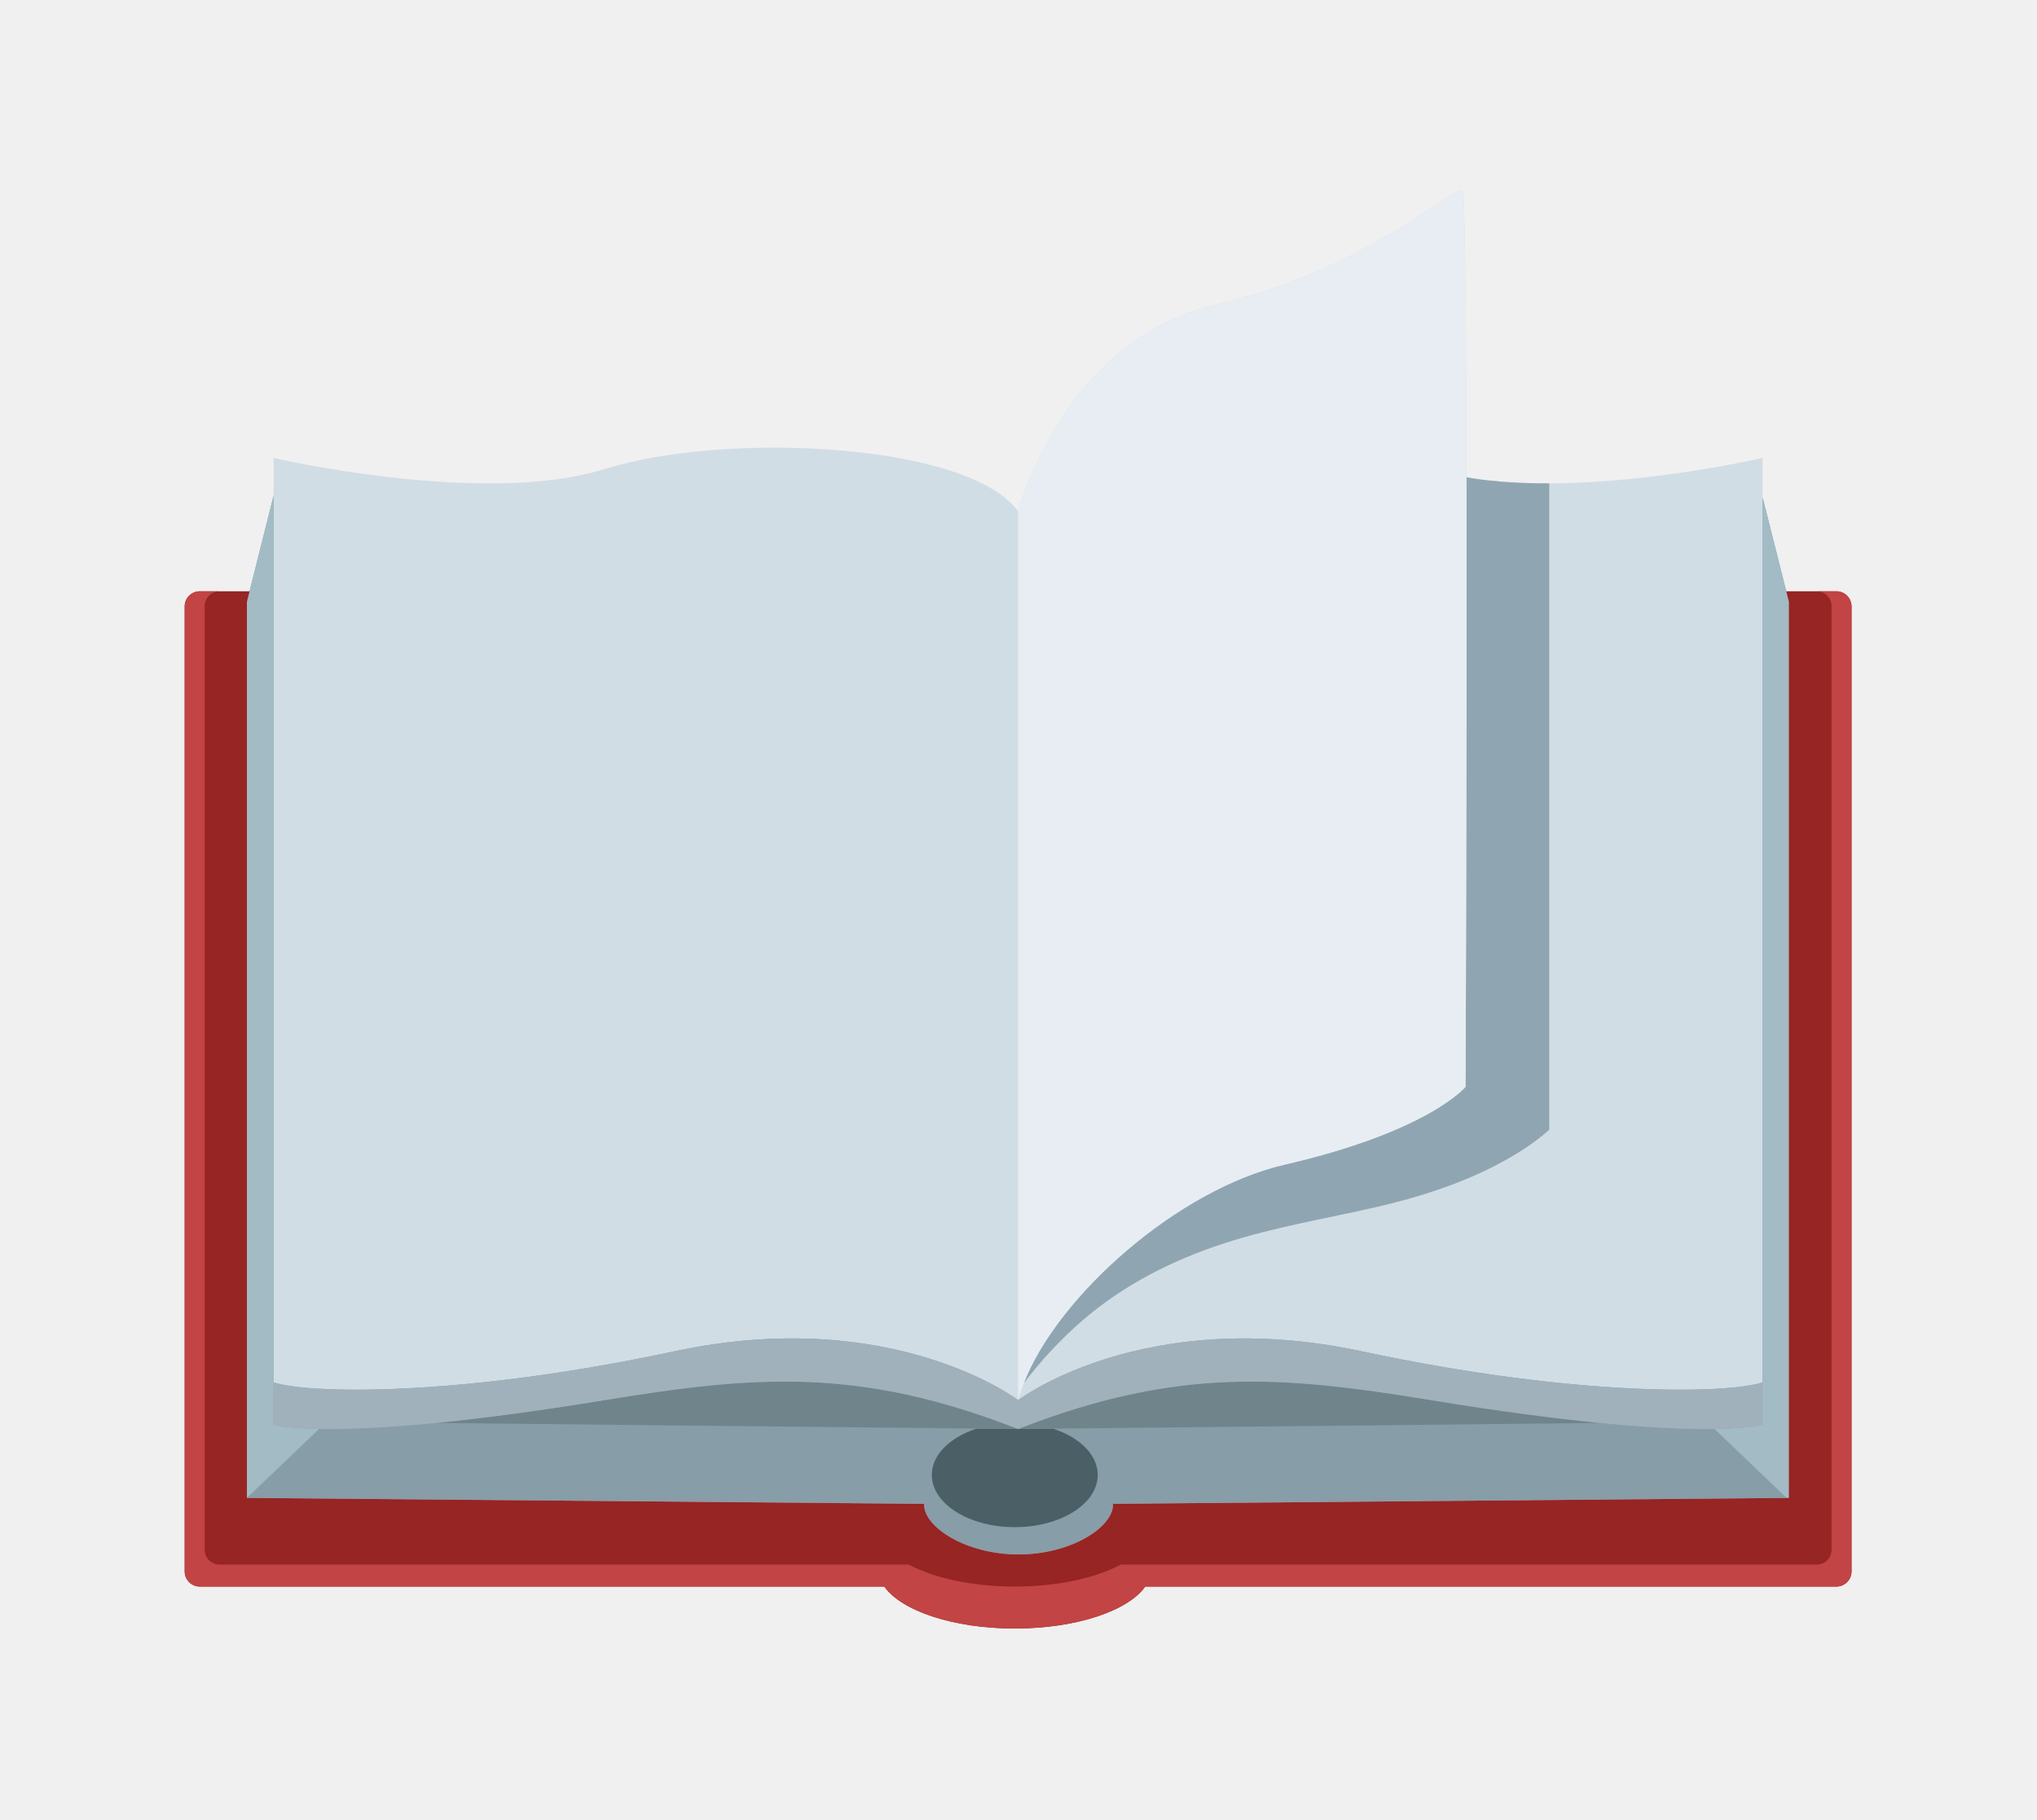
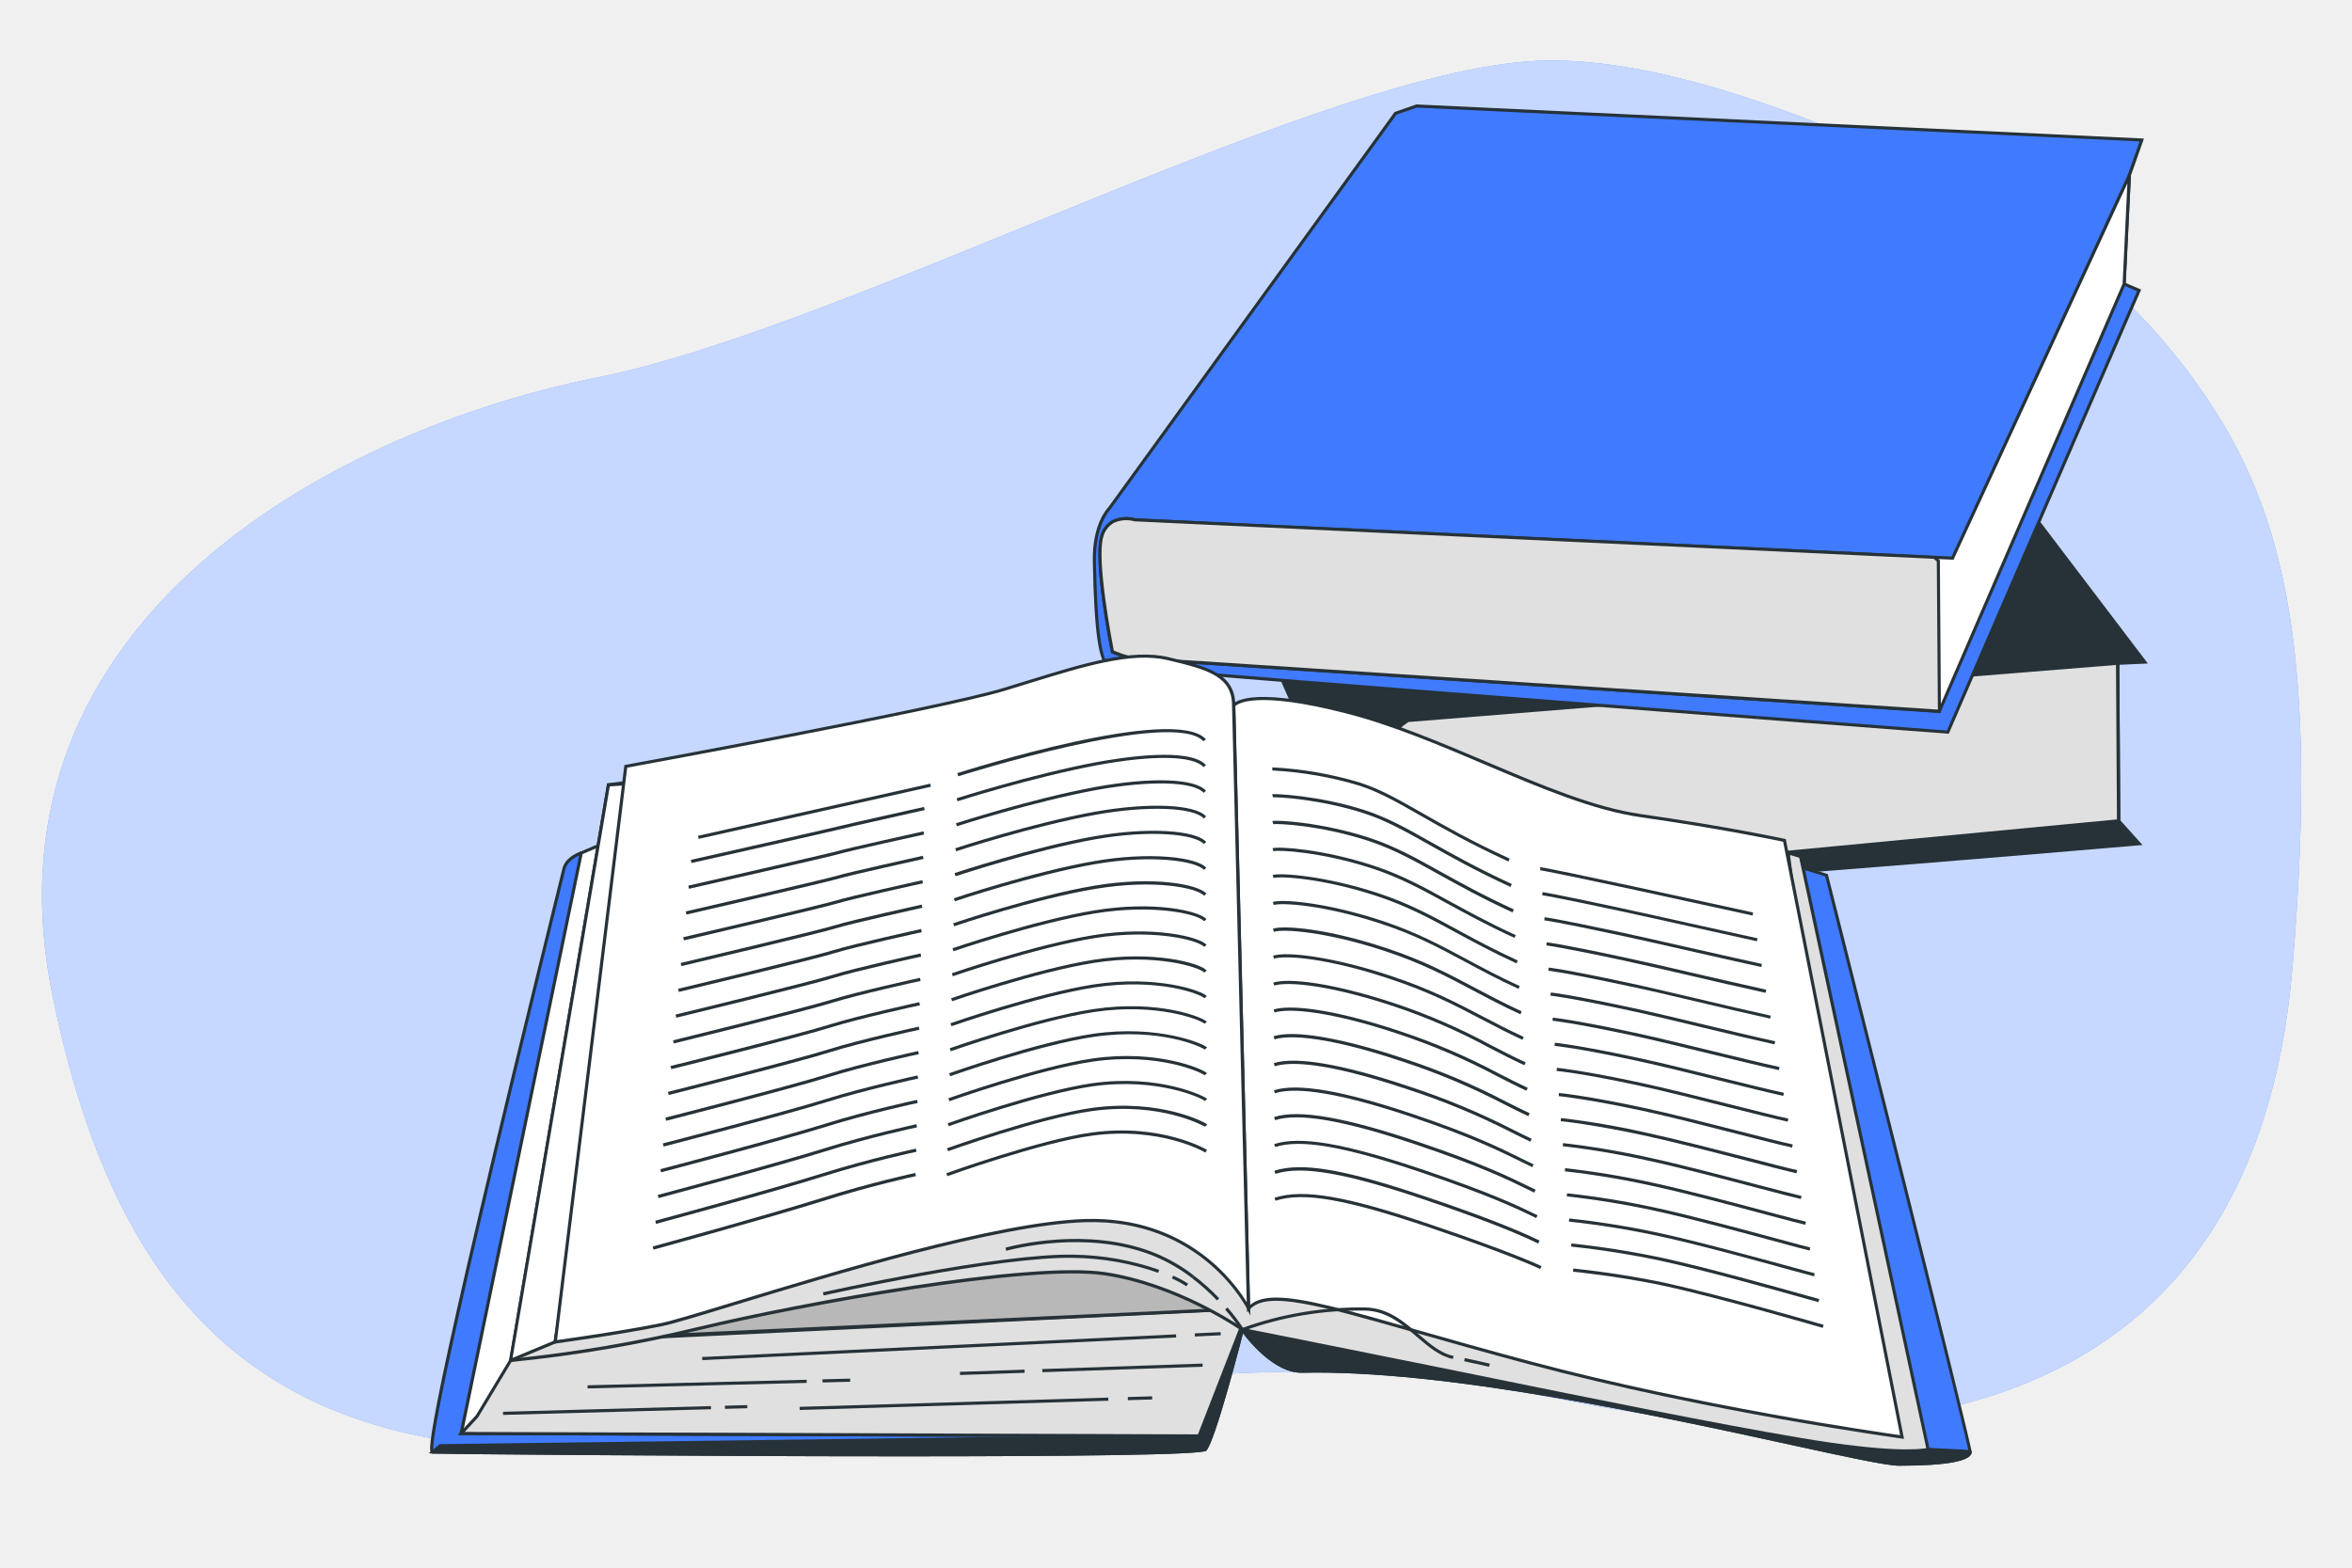
- <svg xmlns="http://www.w3.org/2000/svg" version="1.1" id="Capa_1" x="0px" y="0px" viewBox="0 0 2245 2006" style="enable-background:new 0 0 2245 2006;" xml:space="preserve">
-   <g>
-     <path style="fill:#D1DDE5;" d="M2024.001,651.76h-55.364l-26.035-103.54v-43.421c0,0-118.913,27.605-235.139,28.026   c-11.406,0.041-22.785-0.184-34.024-0.718c-0.282-0.013-0.562-0.028-0.843-0.042c-5.328-0.26-10.622-0.594-15.873-1.002   c-0.341-0.026-0.683-0.052-1.023-0.079c-5.397-0.43-10.747-0.937-16.035-1.535c-0.069-0.007-0.139-0.014-0.207-0.022   c-5.355-0.609-10.643-1.31-15.857-2.105c-0.265-0.041-0.526-0.084-0.79-0.126c-2.238-0.346-4.404-0.777-6.612-1.159   c-0.362-172.544-1.512-311.497-4.259-315.161c-7.348-9.797-102.873,85.727-271.879,124.917   c-169.005,39.19-217.992,227.79-217.992,227.79c-55.255-75.93-323.241-88.177-455.852-46.538   c-132.612,41.639-364.682-12.247-364.682-12.247v41.639L275.051,651.76h-54.916c-9.116,0-16.575,7.459-16.575,16.575v1063.889   c0,9.117,7.459,16.575,16.575,16.575h754.455c18.847,26.787,76.093,46.269,143.805,46.269c67.711,0,124.957-19.481,143.804-46.269   h761.803c9.116,0,16.575-7.459,16.575-16.575V668.334C2040.576,659.218,2033.117,651.76,2024.001,651.76z" />
-     <path style="fill:#879DA8;" d="M1968.637,651.76l-26.035-103.54v975.51c-0.135,0.046-0.31,0.089-0.448,0.135   c-36.748,12.145-202.131,16.818-441.591-34.426c-240.358-51.436-378.495,53.886-378.495,53.886s-138.137-105.322-378.496-53.886   c-240.358,51.436-406.123,46.538-442.038,34.291V546.437L275.051,651.76l-2.909,11.569v987.768l746.425,6.55   c-0.014,0.307-0.105,0.604-0.105,0.912c0,25.026,46.606,54.863,104.098,54.863c57.491,0,104.098-29.837,104.098-54.863   c0-0.312-0.093-0.614-0.107-0.925l742.502-6.517l0,0l2.494-0.022V663.329L1968.637,651.76z" />
-     <path style="fill:#A3BBC4;" d="M272.141,1651.096l79.456-76.002c-37.786-0.746-50.064-4.827-50.064-4.827V546.437L275.051,651.76   l-2.909,11.569V1651.096z" />
-     <path style="fill:#4B5F67;" d="M1122.563,1574.952c-0.167,0.065-0.328,0.124-0.495,0.189l-45.611-0.474   c-29.383,9.574-49.499,28.846-49.499,51.111c0,31.788,40.937,57.558,91.436,57.558c50.499,0,91.436-25.77,91.436-57.558   c0-22.2-19.997-41.43-49.242-51.032l-38.029,0.396L1122.563,1574.952z" />
-     <path style="fill:#A3BBC4;" d="M1942.602,1523.73c-0.135,0.046-0.31,0.089-0.448,0.135v46.403c0,0-12.8,4.261-52.535,4.872   l79.432,75.979l2.494-0.022V663.329l-2.909-11.569l-26.035-103.54V1523.73z" />
-     <path style="fill:#70848C;" d="M1122.563,1574.952l-0.004,0.189l38.029-0.396l602.456-6.272l-0.009-0.004   c-48.683-4.799-109.689-12.662-185.835-25.144C1412.152,1516.268,1297.694,1506.609,1122.563,1574.952z" />
-     <path style="fill:#70848C;" d="M1122.068,1575.141c-175.414-68.557-290.376-58.899-455.58-31.816   c-76.146,12.483-137.152,20.346-185.836,25.144l-0.008,0.004l595.813,6.194L1122.068,1575.141z" />
-     <path style="fill:#A0B1BC;" d="M480.652,1568.469c48.683-4.799,109.69-12.662,185.836-25.144   c165.204-27.083,280.166-36.74,455.58,31.816c0.167-0.065,0.328-0.124,0.495-0.189c175.131-68.343,289.589-58.684,454.637-31.627   c76.146,12.483,137.152,20.346,185.835,25.144c58.358,5.752,98.982,7.095,126.584,6.67c39.735-0.611,52.535-4.872,52.535-4.872   v-46.403c-36.748,12.145-202.131,16.818-441.591-34.426c-240.358-51.436-378.495,53.886-378.495,53.886   s-138.137-105.322-378.496-53.886c-240.358,51.436-406.123,46.538-442.038,34.291v46.538c0,0,12.278,4.08,50.064,4.827   C379.23,1575.639,420.519,1574.396,480.652,1568.469z" />
-     <path style="fill:#962524;" d="M2024.001,651.76h-55.364l2.909,11.569v987.768l-744.996,6.538c0.014,0.31,0.107,0.612,0.107,0.925   c0,25.026-46.606,54.863-104.098,54.863c-57.491,0-104.098-29.837-104.098-54.863c0-0.308,0.092-0.606,0.105-0.912l-746.425-6.55   V663.329l2.909-11.569h-54.916c-9.116,0-16.575,7.459-16.575,16.575v1063.889c0,9.117,7.459,16.575,16.575,16.575h754.455   c18.847,26.787,76.093,46.269,143.805,46.269c67.711,0,124.957-19.481,143.804-46.269h761.803c9.116,0,16.575-7.459,16.575-16.575   V668.334C2040.576,659.218,2033.117,651.76,2024.001,651.76z" />
-     <path style="fill:#C24444;" d="M2024.001,651.76h-21.662c8.906,0,16.193,7.287,16.193,16.193v1040.431   c0,8.906-7.287,16.194-16.193,16.194H1235.16c-27.573,14.774-69.629,24.221-116.766,24.221c-47.138,0-89.194-9.447-116.768-24.221   h-759.83c-8.906,0-16.193-7.287-16.193-16.194V667.953c0-8.906,7.287-16.193,16.193-16.193h-21.662   c-9.116,0-16.575,7.459-16.575,16.575v1063.889c0,9.117,7.459,16.575,16.575,16.575h754.455   c18.847,26.787,76.093,46.269,143.805,46.269c67.711,0,124.957-19.481,143.804-46.269h761.803c9.116,0,16.575-7.459,16.575-16.575   V668.334C2040.576,659.218,2033.117,651.76,2024.001,651.76z" />
-     <path style="fill:#90A5B2;" d="M1615.205,1197.966c0,0-40.006,48.987-199.214,85.727   c-117.08,27.019-249.867,143.854-287.804,241.179c19.349-25.45,41.135-49.009,65.414-69.884   c45.427-39.06,98.654-65.957,155.406-84.456c54.716-17.836,111.232-27.067,167.178-39.862   c46.516-10.639,92.782-25.315,135.112-47.597c19.602-10.318,39.233-22.703,56.167-37.763V532.824l0,0   c-11.406,0.041-22.785-0.184-34.024-0.718c-0.282-0.013-0.562-0.028-0.843-0.042c-5.328-0.26-10.622-0.594-15.873-1.002   c-0.341-0.026-0.683-0.052-1.023-0.079c-5.397-0.43-10.747-0.937-16.035-1.535c-0.069-0.007-0.139-0.014-0.207-0.022   c-5.355-0.609-10.643-1.31-15.857-2.105c-0.265-0.041-0.526-0.084-0.79-0.126c-2.238-0.346-4.404-0.777-6.612-1.159   C1616.804,814.917,1615.205,1197.966,1615.205,1197.966z" />
-     <path style="fill:#E7EDF3;" d="M1122.068,1543.325c1.623-6.05,3.687-12.214,6.119-18.453   c37.938-97.325,170.724-214.161,287.804-241.179c159.208-36.741,199.214-85.727,199.214-85.727s1.6-383.048,0.993-671.929   c-0.362-172.544-1.512-311.497-4.259-315.161c-7.348-9.797-102.873,85.727-271.879,124.917   c-169.005,39.19-217.992,227.79-217.992,227.79V1543.325z" />
+ <svg xmlns="http://www.w3.org/2000/svg" viewBox="0 0 750 500">
+   <g id="freepik--background-simple--inject-68">
+     <path d="M700.43,122.26A192,192,0,0,0,631.37,62.7C594.51,44,536.23,18.52,492.92,19.3c-68.31,1.22-222,85.12-302.36,101.08S-7.87,195.93,16.7,317.23,106.46,474.7,231.19,458.74,400.32,426.82,501.43,447,718.75,453.42,731,308.72C740,202.77,726.74,159,700.43,122.26Z" style="fill:#407BFF" />
+     <path d="M700.43,122.26A192,192,0,0,0,631.37,62.7C594.51,44,536.23,18.52,492.92,19.3c-68.31,1.22-222,85.12-302.36,101.08S-7.87,195.93,16.7,317.23,106.46,474.7,231.19,458.74,400.32,426.82,501.43,447,718.75,453.42,731,308.72C740,202.77,726.74,159,700.43,122.26Z" style="fill:#fff;opacity:0.7" />
+   </g>
+   <g id="freepik--books-2--inject-68">
+     <path d="M403,203.25s32.7,77.66,40.57,81.77S682.16,269.1,682.16,269.1l-6.55-7.29-.31-50.26,8.63-.38L595.79,95.09,396.63,109.64S386,117,384.52,123.44s-1.1,16.07-1.1,16.07Z" style="fill:#263238" />
+     <path d="M451.28,286c-4.39,0-7.16-.18-7.93-.58-7.94-4.14-39.47-78.84-40.8-82l0-.05L382.92,139.6v-.07c0-.1-.31-9.81,1.11-16.2s11.87-13.8,12.32-14.11l.11-.07h.13L596,94.57l.16.22L684.9,211.62l-9.1.41.31,49.59,7.09,7.89-1,.08C673.69,270.33,492.23,286,451.28,286Zm-47.8-83c11.29,26.81,34.23,78.31,40.33,81.49s157.3-8.95,237.31-15.89l-6-6.68v-.19l-.31-50.74,8.15-.36L595.56,95.61,396.81,110.12c-1.13.81-10.51,7.64-11.8,13.43-1.34,6-1.12,15-1.1,15.88Z" style="fill:#263238" />
+     <path d="M675.3,211.55,449,229.77A27.85,27.85,0,0,0,436.65,250c-1.66,14.13,4.05,28.48,8.3,30.54a28,28,0,0,0,9.77,2.23l220.89-21Z" style="fill:#e0e0e0" />
+     <path d="M454.77,283.28a28.31,28.31,0,0,1-10-2.28c-4.57-2.22-10.23-17-8.58-31a28.6,28.6,0,0,1,12.56-20.62l.21-.07L675.8,211l.32,51.25-.46.05Zm-5.66-53a27.67,27.67,0,0,0-12,19.81c-1.67,14.28,4.28,28.21,8,30a27.54,27.54,0,0,0,9.57,2.18l220.37-20.92-.31-49.27Z" style="fill:#263238" />
+     <path d="M445,36.14,353.71,162.19s-5,4.9-4.74,16.91.85,31.6,4.42,33S621.12,233.5,621.12,233.5l61-140.87-4.76-2L679,55.9l4-11.24L451.71,33.82Z" style="fill:#407BFF" />
+     <path d="M621.44,234l-.36,0c-10.79-.81-264.26-20.07-267.86-21.45-2.89-1.11-4.31-11.11-4.75-33.43-.24-12.09,4.68-17.07,4.89-17.28L444.69,35.72l6.94-2.41h.1L683.66,44.19,679.5,56l-1.64,34.26,4.9,2.1-.2.47ZM445.31,36.56l-91.2,125.92c-.1.11-4.87,5-4.64,16.61.15,7.71.62,31.18,4.1,32.52C357,212.72,529.64,226.05,620.8,233L681.45,92.89l-4.62-2,1.7-35.17,3.74-10.62L451.78,34.32Z" style="fill:#263238" />
+     <path d="M361.92,165.78s-8.26-2.56-10.61,5.38,3.43,36.71,3.43,36.71,4.93,2.06,7.2,2.13,256.47,16.85,256.47,16.85L677.34,90.59,679,55.9,622.62,178Z" style="fill:#fff" />
+     <path d="M618.73,227.37l-.35,0c-2.54-.17-254.23-16.79-256.46-16.85s-7.17-2.08-7.38-2.16l-.24-.11-.05-.26c-.24-1.18-5.77-29-3.41-36.95a8.11,8.11,0,0,1,3.89-5.15,10.5,10.5,0,0,1,7.28-.59l260.3,12.21L679.62,53.36,677.8,90.78ZM355.17,207.51c1,.41,4.91,1.93,6.78,2,2.23.06,241.58,15.87,256.14,16.83L676.85,90.47l1.53-32L622.94,178.52l-.34,0L361.84,166.27h-.07a9.58,9.58,0,0,0-6.57.49,7.23,7.23,0,0,0-3.41,4.55C349.63,178.63,354.61,204.61,355.17,207.51Z" style="fill:#263238" />
+     <path d="M616.79,177.73,361.92,165.78s-8.26-2.56-10.61,5.38,3.43,36.71,3.43,36.71,4.93,2.06,7.2,2.13,256.47,16.85,256.47,16.85l-.35-48Z" style="fill:#e0e0e0" />
+     <path d="M618.92,227.38l-.54,0c-2.54-.17-254.23-16.79-256.46-16.85s-7.17-2.08-7.38-2.16l-.24-.11-.05-.26c-.24-1.18-5.77-29-3.41-36.95a8.11,8.11,0,0,1,3.89-5.15,10.5,10.5,0,0,1,7.28-.59l255,12,1.57,1.34v.23ZM355.17,207.51c1,.41,4.91,1.93,6.78,2,2.22.06,239.67,15.74,256,16.81l-.35-47.26-1-.83L361.84,166.27h-.07a9.58,9.58,0,0,0-6.57.49,7.23,7.23,0,0,0-3.41,4.55C349.63,178.63,354.61,204.61,355.17,207.51Z" style="fill:#263238" />
+   </g>
+   <g id="freepik--book-1--inject-68">
+     <path d="M396.16,424s9.34,13.47,19.1,13.26C480.32,435.84,592.52,467,605.54,467s22.7-1.15,22.7-3.92-45.79-184-45.79-184l-9.08-2.76,31.18,176.86s-38.69-5.52-116.85-18.55-75-24-84.44-22.06S396.16,424,396.16,424Z" style="fill:#407BFF" />
+     <path d="M605.54,467.48c-3.94,0-16.74-2.79-34.45-6.65-41.24-9-110.29-24.08-155.82-23H415c-9.82,0-18.89-12.92-19.27-13.47l-.08-.17c0-.18-1.08-4.48,1.14-8a9.35,9.35,0,0,1,6.35-4c3.4-.7,5.26.18,9.32,2.12,7.75,3.69,23.87,11.36,75.3,19.94,71.72,12,110.64,17.65,116.16,18.45l-31.21-177,10.13,3.09.07.27c1.87,7.4,45.81,181.3,45.81,184.09S620.94,467.48,605.54,467.48Zm-185.8-30.74c45.62,0,111.61,14.39,151.56,23.11,17.65,3.85,30.4,6.63,34.24,6.63,16.37,0,22.2-1.76,22.2-3.42C627.6,460.37,597.82,342,582,279.49l-8-2.44,31.17,176.74-.69-.1c-.38-.06-39.59-5.68-116.86-18.56-51.58-8.59-67.78-16.31-75.57-20-4-1.89-5.62-2.68-8.68-2a8.4,8.4,0,0,0-5.72,3.59,10.41,10.41,0,0,0-1,7.16c.78,1.09,9.65,13.16,18.63,13C416.72,436.75,418.22,436.74,419.74,436.74Z" style="fill:#263238" />
+     <path d="M614.82,462.27c-13.42-.79-39.53-7.58-104-20.81s-112.74-21.24-112.74-21.24l-1.36,4.65c2.23,2.93,10.21,12.6,18.49,12.42C480.32,435.84,592.52,467,605.54,467s22.7-1.15,22.7-3.92C628.24,462.84,621.51,462.67,614.82,462.27Z" style="fill:#263238" />
+     <path d="M605.54,467.48c-3.94,0-16.74-2.79-34.45-6.65-41.24-9-110.27-24.07-155.82-23-8.54.22-16.61-9.61-18.9-12.62l-.15-.2,1.55-5.31.44.07c.48.08,49.08,8.17,112.76,21.24,23.08,4.74,41.15,8.63,55.66,11.76,25.56,5.51,39.64,8.54,48.22,9h0c2.55.15,5.12.27,7.31.37,6.58.31,6.58.31,6.58.92C628.74,466,620.94,467.48,605.54,467.48Zm-185.8-30.74c45.62,0,111.61,14.39,151.56,23.11,17.65,3.85,30.4,6.63,34.24,6.63,15.11,0,21.24-1.5,22.09-3-.92-.1-3.17-.2-5.52-.31-2.19-.1-4.76-.22-7.32-.37-8.65-.51-22.76-3.55-48.37-9.06-14.51-3.13-32.58-7-55.65-11.76-60.45-12.41-107.29-20.32-112.29-21.16l-1.16,4c2.38,3.09,9.93,12,17.71,12h.22C416.72,436.75,418.22,436.74,419.74,436.74Z" style="fill:#263238" />
+     <path d="M185.34,272s-4.74,1.58-5.52,5.13-46.19,185.55-41.85,186,243.58,2,246.34-.79S396.16,424,396.16,424L376,451.27l-207.65-5.13,24.87-169.76Z" style="fill:#407BFF" />
+     <path d="M287.91,464.48c-68.59,0-148.69-.75-150-.87a.66.66,0,0,1-.49-.29c-.72-1-2.92-4.1,39.81-177.73,1.24-5,2-8.1,2.09-8.53.84-3.78,5.65-5.43,5.85-5.49l.21-.07,8.39,4.61L168.94,445.65l206.84,5.12,21.49-29.09-.63,2.48c-.93,3.65-9.19,35.74-12,38.52C383.28,464.07,338.75,464.48,287.91,464.48Zm-149.7-1.85c7.93.22,240.58,1.93,245.81-.7,2-2,8.11-24.38,11-35.53l-18.76,25.38H376l-208.22-5.14.08-.56,24.82-169.42-7.39-4.06c-.88.34-4.37,1.86-5,4.69-.09.44-.84,3.49-2.09,8.55C142.05,432.77,137.52,460,138.21,462.63Z" style="fill:#263238" />
+     <path d="M384.31,462.33c2.77-2.77,11.85-38.3,11.85-38.3l-1.34,1.8L382.34,458l-242,3.12-2.41,2C142.31,463.51,381.55,465.09,384.31,462.33Z" style="fill:#263238" />
+     <path d="M287.91,464.48c-68.59,0-148.69-.75-150-.87l-1.2-.11,3.48-2.9h.18L382,457.49l12.42-31.95,2.85-3.86-.63,2.48c-.93,3.65-9.19,35.74-12,38.52h0C383.28,464.07,338.76,464.48,287.91,464.48Zm-148.6-1.83c19,.29,238.89,1.84,244.68-.71,2-2.17,7.84-23.31,10.81-34.66l-12.12,31.2h-.33L140.57,461.6Z" style="fill:#263238" />
+     <polygon points="190.87 269.67 185.34 272.04 147.05 457.19 382.34 457.98 398.13 417.32 177.05 427.98 197.58 269.28 190.87 269.67" style="fill:#fff" />
+     <path d="M382.68,458.48h-.34l-235.91-.79,38.48-186,5.93-2.51,7.31-.43-.07.6L177.62,427.45l221.26-10.66Zm-235-1.78,234.34.78,15.39-39.62L176.48,428.51l.08-.59L197,269.81l-6,.36-5.21,2.23Z" style="fill:#263238" />
+     <polygon points="162.84 433.9 152.11 451.75 147.05 457.19 382.34 457.98 398.13 417.32 177.05 427.98 162.84 433.9" style="fill:#e0e0e0" />
+     <path d="M382.68,458.48h-.34l-236.44-.79,5.81-6.25L162.5,433.5l14.53-6,221.85-10.69ZM148.19,456.7l233.81.78,15.39-39.62L177.16,428.48l-14,5.82-10.7,17.79Z" style="fill:#263238" />
+     <polygon points="398.13 417.32 398.13 381 208.24 401.92 194.03 426.8 398.13 417.32" style="fill:#b8b8b8" />
+     <path d="M193.14,427.34l14.79-25.88.26,0,190.44-21V417.8l-.48,0Zm15.41-24.95-13.64,23.86,202.72-9.41V381.56Z" style="fill:#263238" />
+     <path d="M199.55,249.54l-5.52.79L162.84,433.9s25.66-2,60.4-10.26,105.41-20.93,129.1-17.37S396.16,424,396.16,424s29.56,5.87,62.72,12.58,82.51,17,115.28,22.51,40.66,3.15,40.66,3.15l-40.66-189.1L570.21,272l21.71,171.33S455,405.48,436.82,405.48s-28-19.35-64.35-26.45-77,7.1-111.33,13a475.89,475.89,0,0,0-63.56,15.8l9.08-158.31Z" style="fill:#e0e0e0" />
+     <path d="M608.1,463.29c-5.9,0-16.35-.7-34-3.68C546.5,455,507.22,447,475.66,440.53l-16.88-3.43c-32.78-6.63-62.42-12.52-62.72-12.58l-.19-.08c-.2-.14-20.32-14.18-43.61-17.68-24.06-3.61-97,9.75-128.9,17.36a435.69,435.69,0,0,1-60.48,10.28l-.64.05.11-.63L193.6,249.88l6-.84h7.64l-9.07,158.1a483,483,0,0,1,62.94-15.58c8.66-1.49,17.59-3.48,27.05-5.59,28.13-6.28,57.21-12.76,84.46-7.43,19.67,3.85,31.66,11.3,41.3,17.28,8.23,5.12,14.73,9.16,22.95,9.16,17.53,0,142.62,34.38,154.51,37.66L569.61,271.29l5,1.49.06.29L615.4,462.62l-.44.13C614.81,462.8,613.05,463.29,608.1,463.29ZM396.36,423.56c1.94.39,30.8,6.12,62.62,12.56l16.88,3.43c31.55,6.43,70.82,14.42,98.38,19.07,28.07,4.74,37.89,3.64,40,3.27L573.73,273.57l-2.93-.88L592.51,444l-.72-.2c-1.37-.38-137.08-37.83-155-37.83-8.51,0-15.12-4.11-23.48-9.31-9.56-5.94-21.47-13.34-41-17.15-27-5.29-56,1.17-84,7.42-9.47,2.11-18.41,4.11-27.1,5.61a479.38,479.38,0,0,0-63.49,15.77l-.7.24L206.13,250h-6.54l-5.13.73-31,182.58a443.59,443.59,0,0,0,59.69-10.2c33-7.87,104.77-21,129.28-17.38C375.15,409.18,394.87,422.53,396.36,423.56Z" style="fill:#263238" />
+     <polygon points="177.05 427.98 162.84 433.9 194.03 250.33 206.66 249.54 177.05 427.98" style="fill:#fff" />
+     <path d="M162.19,434.71,193.6,249.85l13.66-.85L177.5,428.34ZM194.45,250.8l-31,182.29,13.12-5.47,29.46-177.54Z" style="fill:#263238" />
+     <path d="M393.39,225.06s3.56-6.32,35.93,2,66.27,29.16,93.91,33.1S569,268,569,268l37.51,190.29S545.34,450,487.7,434.64,405.63,409,398.13,417.32Z" style="fill:#fff" />
+     <path d="M607.15,458.92l-.69-.1c-.61-.08-61.88-8.47-118.89-23.7-13.72-3.66-25.42-7-35.73-9.93C420,416.12,404,411.57,398.5,417.66l-.84.92-4.77-193.64.07-.12c.15-.28,4.11-6.56,36.48,1.73,14.78,3.79,29.9,10.2,44.52,16.39,17.67,7.49,34.35,14.57,49.34,16.71,27.33,3.9,45.65,7.86,45.83,7.9l.32.07ZM407,413.85c8.7,0,22.87,4,45.15,10.38,10.31,2.93,22,6.26,35.72,9.93C541.5,448.49,599,456.76,605.9,457.73L568.6,268.46c-2.56-.54-20.12-4.2-45.44-7.82-15.12-2.16-31.86-9.26-49.59-16.77-14.58-6.19-29.67-12.58-44.38-16.35-29-7.44-34.62-3-35.29-2.29l4.7,191C400.53,414.58,403.25,413.85,407,413.85Z" style="fill:#263238" />
+     <path d="M558.84,292c-63.72-14-67.55-14.42-67.69-14.43l0-1c.08,0,2.79.16,67.87,14.46Z" style="fill:#263238" />
+     <path d="M560.24,300.21c-8.12-1.79-15.6-3.45-22.31-4.95-8.49-1.89-15.82-3.52-21.66-4.77-22.06-4.73-24.37-4.93-24.46-4.94l.05-1c.08,0,2.15.15,24.62,5,5.84,1.25,13.17,2.89,21.66,4.78l22.32,4.94Z" style="fill:#263238" />
+     <path d="M561.64,308.43c-8.46-1.86-16.81-3.76-24.19-5.44-7.87-1.79-14.66-3.33-20.24-4.53-21.66-4.64-24.63-4.9-24.75-4.91l.07-1c.11,0,3,.24,24.89,4.93,5.58,1.2,12.38,2.75,20.26,4.54,7.37,1.67,15.72,3.57,24.18,5.43Z" style="fill:#263238" />
+     <path d="M563,316.65c-8-1.75-16.15-3.65-24.06-5.49-7.74-1.79-15.06-3.49-20.82-4.73-21.17-4.54-25-4.87-25-4.88l.07-1c.15,0,3.85.32,25.19,4.9,5.77,1.24,13.09,2.93,20.84,4.73,7.91,1.83,16.09,3.73,24,5.48Z" style="fill:#263238" />
+     <path d="M564.45,324.87c-7.28-1.6-15.48-3.54-23.4-5.41-8.15-1.92-15.85-3.75-21.95-5-20.64-4.43-25.29-4.85-25.34-4.85l.08-1c.18,0,4.7.41,25.47,4.87,6.11,1.31,13.81,3.13,22,5.06,7.92,1.87,16.11,3.8,23.38,5.4Z" style="fill:#263238" />
+     <path d="M565.85,333.09c-6.54-1.44-14.63-3.38-22.46-5.26-8.28-2-16.85-4.06-23.34-5.45-20.11-4.32-25.58-4.82-25.64-4.82l.09-1c.22,0,5.55.5,25.76,4.84,6.5,1.4,15.07,3.46,23.37,5.45,7.82,1.88,15.9,3.83,22.43,5.26Z" style="fill:#263238" />
+     <path d="M567.25,341.31c-5.79-1.27-13.36-3.12-21.38-5.08-8.82-2.16-18-4.39-24.88-5.88-19.55-4.2-25.86-4.78-25.92-4.79l.08-1c.06,0,6.41.58,26.05,4.8,6.94,1.5,16.08,3.73,24.91,5.89,8,1.95,15.57,3.8,21.35,5.07Z" style="fill:#263238" />
+     <path d="M568.65,349.53c-5-1.11-12.39-2.93-20.16-4.86-9.41-2.34-19.14-4.75-26.55-6.35-19-4.08-26.15-4.75-26.22-4.75l.09-1c.07,0,7.26.68,26.34,4.77,7.42,1.6,17.16,4,26.58,6.36,7.77,1.93,15.1,3.75,20.13,4.85Z" style="fill:#263238" />
+     <path d="M570.05,357.75c-4.32-.95-11.35-2.72-18.78-4.59-9.58-2.42-20.44-5.16-28.39-6.87-18.44-4-26.43-4.71-26.51-4.72l.09-1c.08,0,8.12.77,26.63,4.75,8,1.71,18.83,4.45,28.42,6.87,7.43,1.87,14.45,3.64,18.76,4.59Z" style="fill:#263238" />
+     <path d="M571.45,366c-3.62-.79-10-2.41-17.3-4.29-10.22-2.62-21.8-5.58-30.32-7.42-17.88-3.84-26.72-4.68-26.8-4.69l.09-1c.09,0,9,.85,26.92,4.71,8.54,1.84,20.13,4.8,30.36,7.42,7.33,1.87,13.66,3.5,17.27,4.29Z" style="fill:#263238" />
+     <path d="M572.85,374.2c-2.94-.65-8.83-2.18-15.65-3.95-10.37-2.69-23.27-6-32.43-8-17.31-3.73-27-4.66-27.09-4.66l.09-1A262.09,262.09,0,0,1,525,361.26c9.18,2,22.09,5.33,32.47,8,6.81,1.77,12.69,3.3,15.62,3.94Z" style="fill:#263238" />
+     <path d="M574.26,382.42c-2.31-.51-7.42-1.86-13.89-3.56-10.46-2.75-24.79-6.52-34.65-8.65a262.22,262.22,0,0,0-27.39-4.63l.1-1a265.23,265.23,0,0,1,27.5,4.65c9.88,2.13,24.22,5.91,34.7,8.67,6.45,1.69,11.55,3,13.84,3.54Z" style="fill:#263238" />
+     <path d="M575.66,390.64c-1.71-.38-6.21-1.58-11.9-3.1-11.16-3-26.44-7.06-37.1-9.36a266.13,266.13,0,0,0-27.67-4.6l.09-1a266.56,266.56,0,0,1,27.79,4.61c10.68,2.31,26,6.39,37.15,9.38,5.68,1.51,10.16,2.71,11.85,3.08Z" style="fill:#263238" />
+     <path d="M577.06,398.86c-1.16-.26-4.73-1.22-9.67-2.56-10.54-2.86-28.2-7.64-39.78-10.15a274.26,274.26,0,0,0-28-4.57l.1-1a270.11,270.11,0,0,1,28.08,4.59c11.61,2.5,29.28,7.29,39.83,10.15,4.93,1.34,8.49,2.3,9.62,2.55Z" style="fill:#263238" />
+     <path d="M578.46,407.08c-.67-.15-3.25-.86-7.15-1.93-10.5-2.9-30-8.28-42.76-11a275.06,275.06,0,0,0-28.26-4.53l.1-1a275.54,275.54,0,0,1,28.37,4.56c12.74,2.75,32.3,8.14,42.81,11,3.75,1,6.46,1.78,7.1,1.92Z" style="fill:#263238" />
+     <path d="M579.86,415.3c-.26-.06-1.63-.44-4.1-1.13-9.58-2.69-32-9-46.26-12.07A280.46,280.46,0,0,0,501,397.59l.09-1a285.7,285.7,0,0,1,28.67,4.53c14.29,3.09,36.74,9.39,46.32,12.08,2.21.62,3.81,1.07,4.05,1.12Z" style="fill:#263238" />
+     <path d="M581.23,423.51c-.32-.09-32.58-9.5-50.79-13.44-13.94-3-28.69-4.46-28.84-4.48l.1-1a291.57,291.57,0,0,1,28.95,4.49c18.24,4,50.54,13.37,50.86,13.46Z" style="fill:#263238" />
+     <path d="M481,274.76c-12.41-5.71-21.14-10.69-28.15-14.69-7.29-4.17-13.06-7.45-19.42-9.51a116.82,116.82,0,0,0-27.72-4.82l0-1a117.5,117.5,0,0,1,28,4.87c6.47,2.09,12.27,5.4,19.62,9.59,7,4,15.7,9,28.07,14.65Z" style="fill:#263238" />
+     <path d="M481.67,282.88c-11.13-5.12-19.33-9.74-25.92-13.45-7.69-4.33-13.77-7.75-20.9-10.06-13.82-4.49-27.84-5.23-28.92-5.06l-.26-1c.66-.2,15,.38,29.49,5.08,7.23,2.34,13.34,5.78,21.08,10.14,6.91,3.89,14.75,8.31,25.85,13.42Z" style="fill:#263238" />
+     <path d="M482.3,291c-9.92-4.57-17.25-8.64-23.72-12.24-8.05-4.48-14.41-8-22.34-10.6-15.52-5.06-29.37-5.54-30.22-5.29l-.3-1c1.2-.38,15.54.31,30.83,5.3,8,2.62,14.42,6.17,22.52,10.68,6.45,3.58,13.76,7.65,23.65,12.2Z" style="fill:#263238" />
+     <path d="M482.94,299.13c-8.78-4-15.56-7.76-21.54-11-8-4.42-15-8.23-23.77-11.11-16.36-5.36-30.09-6-31.56-5.53l-.3-.95c2-.64,16.15.28,32.17,5.53,8.87,2.9,15.85,6.74,23.94,11.18,6,3.28,12.73,7,21.47,11Z" style="fill:#263238" />
+     <path d="M483.57,307.26c-7.69-3.54-13.9-6.91-19.38-9.88-8.32-4.52-15.5-8.41-25.18-11.6-17.52-5.76-31-6.35-32.89-5.75l-.3-.95c2.43-.78,16.77.25,33.51,5.75,9.76,3.21,17,7.13,25.34,11.67,5.46,3,11.66,6.32,19.31,9.85Z" style="fill:#263238" />
+     <path d="M484.2,315.38c-6.66-3.06-12.05-5.95-17.25-8.75-8.55-4.58-15.94-8.54-26.55-12-18.53-6.12-31.81-6.75-34.23-6l-.3-.95c3.05-1,17.31.19,34.84,6,10.7,3.53,18.48,7.7,26.71,12.11,5.19,2.79,10.57,5.67,17.2,8.72Z" style="fill:#263238" />
+     <path d="M484.83,323.5c-5.69-2.61-10.51-5.17-15.16-7.64-8.37-4.43-16.27-8.62-27.88-12.47-19.07-6.31-32.58-7.16-35.57-6.2l-.3-1c3.58-1.14,17.56,0,36.18,6.21,11.69,3.88,19.63,8.08,28,12.54,4.65,2.46,9.46,5,15.12,7.61Z" style="fill:#263238" />
+     <path d="M485.46,331.63c-4.78-2.2-9-4.43-13.13-6.58-8.48-4.45-16.5-8.65-29.16-12.85-20.35-6.77-33.43-7.54-36.9-6.44l-.3-.95c4.49-1.43,19.17.34,37.52,6.44,12.74,4.23,21.16,8.65,29.31,12.92,4.09,2.14,8.32,4.36,13.08,6.55Z" style="fill:#263238" />
+     <path d="M486.09,339.75c-3.94-1.81-7.44-3.63-11.15-5.55A189.55,189.55,0,0,0,444.56,321c-19.86-6.62-33.75-8.09-38.24-6.66l-.3-.95c4.8-1.53,18.67-.06,38.86,6.66a191,191,0,0,1,30.52,13.26c3.7,1.92,7.19,3.73,11.11,5.53Z" style="fill:#263238" />
+     <path d="M486.72,347.87c-3.16-1.45-6.11-3-9.24-4.57A201.9,201.9,0,0,0,446,329.81c-22.05-7.37-35.1-8.31-39.58-6.89l-.3-.95c4.84-1.54,17.94-.54,40.2,6.89a203,203,0,0,1,31.67,13.55c3.11,1.6,6.06,3.11,9.2,4.56Z" style="fill:#263238" />
+     <path d="M487.35,356c-2.45-1.13-4.86-2.36-7.42-3.65a215.75,215.75,0,0,0-32.59-13.74c-27.83-9.31-37.89-8.08-40.92-7.11l-.3-1c6.6-2.09,21.74.5,41.53,7.12a214.88,214.88,0,0,1,32.73,13.8c2.55,1.29,4.95,2.51,7.39,3.63Z" style="fill:#263238" />
+     <path d="M488,364.12c-1.82-.84-3.71-1.79-5.71-2.79a228,228,0,0,0-33.55-13.92c-26.28-8.81-37.48-8.85-42.25-7.33l-.3-1c7-2.24,21.87.3,42.87,7.35a229.62,229.62,0,0,1,33.68,14c2,1,3.88,1.94,5.68,2.77Z" style="fill:#263238" />
+     <path d="M488.61,372.25c-1.26-.59-2.59-1.25-4.13-2-6.12-3-15.37-7.63-34.37-14-21.74-7.31-36.4-9.85-43.59-7.57l-.3-.95c7.49-2.38,21.95.09,44.21,7.57,19.06,6.41,28.35,11,34.49,14.07,1.54.76,2.86,1.42,4.11,2Z" style="fill:#263238" />
+     <path d="M489.24,380.37c-.79-.37-1.68-.8-2.72-1.31-5.41-2.66-14.47-7.11-35-14-23-7.74-37.29-10.22-44.93-7.79l-.3-1c7.85-2.5,22.32,0,45.55,7.8,20.61,6.94,29.71,11.41,35.14,14.08,1,.51,1.92.94,2.7,1.3Z" style="fill:#263238" />
+     <path d="M489.87,388.49l-1.52-.73c-4-1.92-13.21-6.43-35.46-13.93-24.32-8.2-38.16-10.6-46.26-8l-.31-.95c8.33-2.65,22.35-.25,46.89,8,22.31,7.53,31.61,12.05,35.58,14,.6.3,1.09.54,1.5.72Z" style="fill:#263238" />
+     <path d="M490.5,396.62l-.58-.28c-7.62-3.68-19.61-8.29-35.65-13.71-25.33-8.55-39.12-10.94-47.59-8.24l-.31-1c8.82-2.8,22.34-.49,48.22,8.26,16.08,5.43,28.11,10.05,35.76,13.75l.57.27Z" style="fill:#263238" />
+     <path d="M491.12,404.73c-.08,0-8.38-4.13-35.46-13.29-26.7-9-40-11.33-48.93-8.48l-.31-.95c9.2-2.93,22.63-.63,49.56,8.48,27.17,9.19,35.51,13.31,35.59,13.35Z" style="fill:#263238" />
+     <path d="M393.39,225.06l4.74,192.26s-14.21-29.21-52.11-28-121.59,30.4-135,33.16S177.05,428,177.05,428l22.5-183.57S299,226.25,320,219.93s39.09-13,52.51-9.87S393.39,215.59,393.39,225.06Z" style="fill:#fff" />
+     <path d="M176.48,428.56l.08-.64L199.1,244l.36-.07c1-.18,99.7-18.22,120.36-24.46q4.06-1.23,8-2.45c17.69-5.48,33-10.21,44.78-7.43,13.21,3.11,21.31,5.52,21.31,15.48l4.8,194.55-1-2.06c-.14-.29-14.53-28.92-51.65-27.75-27.84.87-80.37,16.88-111.76,26.44-11.38,3.47-19.61,6-23.17,6.71-13.28,2.74-33.78,5.51-34,5.54ZM200,244.83,177.63,427.4c3.58-.5,21.35-3,33.27-5.44,3.52-.72,12.15-3.35,23.08-6.68,31.44-9.58,84-25.61,112-26.49,32.33-1,47.72,20.21,51.58,26.55l-4.69-190.28c0-9.23-7.42-11.43-20.53-14.51-11.56-2.72-26.71,2-44.26,7.41-2.62.8-5.28,1.63-8,2.45C300,226.47,206.62,243.62,200,244.83Z" style="fill:#263238" />
+     <rect x="220.31" y="257.82" width="75.55" height="1" transform="matrix(0.98, -0.22, 0.22, 0.98, -50.04, 62.37)" style="fill:#263238" />
+     <path d="M220.51,275.25l-.22-1c16.19-3.65,47-10.62,47.87-10.89,1-.32,25.46-5.76,26.5-6l.21,1c-8.79,2-25.63,5.73-26.41,6C267.36,264.69,222.42,274.82,220.51,275.25Z" style="fill:#263238" />
+     <path d="M219.7,283.47l-.22-1c.46-.11,46.13-10.52,48.26-11.19s25.72-5.9,26.73-6.13l.22,1c-.25,0-24.68,5.48-26.65,6.1C265.87,273,221.59,283,219.7,283.47Z" style="fill:#263238" />
+     <path d="M218.9,291.69l-.23-1c.45-.1,45.44-10.48,48.66-11.49,3-.94,26-6.05,26.95-6.26l.22,1c-.24.06-23.92,5.31-26.87,6.24C264.38,281.2,220.75,291.27,218.9,291.69Z" style="fill:#263238" />
+     <path d="M218.09,299.92l-.23-1c.45-.1,44.76-10.45,49.05-11.8,4-1.25,26.24-6.18,27.19-6.39l.21,1c-.23,0-23.16,5.13-27.1,6.37C262.88,289.46,219.91,299.49,218.09,299.92Z" style="fill:#263238" />
+     <path d="M217.28,308.13l-.23-1c.44-.1,44.08-10.41,49.45-12.1,5-1.56,26.5-6.32,27.41-6.52l.22,1c-.23.05-22.4,5-27.33,6.5C261.39,297.71,219.08,307.71,217.28,308.13Z" style="fill:#263238" />
+     <path d="M216.47,316.36l-.23-1c.43-.1,43.39-10.37,49.84-12.4,6-1.88,27.43-6.61,27.64-6.66l.22,1c-.22.05-21.64,4.77-27.56,6.63C259.9,306,216.9,316.25,216.47,316.36Z" style="fill:#263238" />
+     <path d="M215.66,324.58l-.23-1c.42-.1,42.71-10.34,50.23-12.7,7-2.19,27.67-6.75,27.88-6.79l.21,1c-.21.05-20.87,4.6-27.79,6.77C258.41,314.23,216.09,324.47,215.66,324.58Z" style="fill:#263238" />
+     <path d="M214.85,332.8l-.23-1c.41-.11,42-10.31,50.63-13,7.94-2.5,27.9-6.88,28.1-6.93l.22,1c-.21,0-20.12,4.42-28,6.9C256.91,322.48,215.27,332.7,214.85,332.8Z" style="fill:#263238" />
+     <path d="M214.05,341l-.25-1c.42-.1,41.35-10.27,51-13.32,8.94-2.81,28.14-7,28.33-7.05l.22,1c-.19,0-19.35,4.23-28.25,7C255.42,330.74,214.46,340.92,214.05,341Z" style="fill:#263238" />
+     <path d="M213.24,349.24l-.25-1c.41-.1,40.66-10.24,51.43-13.62,9.92-3.12,28.37-7.15,28.56-7.19l.21,1c-.18,0-18.59,4.06-28.48,7.16C253.93,339,213.64,349.14,213.24,349.24Z" style="fill:#263238" />
+     <path d="M212.43,357.46l-.25-1c.4-.1,40-10.2,51.82-13.92,10.92-3.43,28.61-7.28,28.79-7.32l.21,1c-.17,0-17.83,3.87-28.7,7.29C252.43,347.25,212.83,357.36,212.43,357.46Z" style="fill:#263238" />
+     <path d="M211.62,365.68l-.25-1c.39-.1,39.3-10.16,52.21-14.22,11.91-3.75,28.86-7.42,29-7.46l.21,1c-.17,0-17.07,3.7-28.94,7.43C250.94,355.51,212,365.58,211.62,365.68Z" style="fill:#263238" />
+     <path d="M210.81,373.9l-.25-1c.38-.1,38.61-10.13,52.61-14.52,12.9-4.06,29.09-7.56,29.25-7.59l.21,1c-.16,0-16.31,3.52-29.16,7.56C249.45,363.76,211.2,373.8,210.81,373.9Z" style="fill:#263238" />
+     <path d="M210,382.12l-.26-1c.38-.11,37.93-10.1,53-14.84,13.89-4.36,29.33-7.68,29.48-7.72l.21,1c-.15,0-15.54,3.34-29.39,7.7C248,372,210.38,382,210,382.12Z" style="fill:#263238" />
+     <path d="M209.2,390.34l-.26-1c.37-.1,37.24-10.06,53.39-15.14,14.89-4.68,29.57-7.82,29.72-7.85l.2,1c-.14,0-14.78,3.16-29.62,7.82C246.46,380.28,209.57,390.24,209.2,390.34Z" style="fill:#263238" />
+     <path d="M208.39,398.56l-.26-1c.36-.1,36.56-10,53.79-15.44,15.87-5,29.8-8,29.94-8l.21,1c-.14,0-14,3-29.85,8C245,388.53,208.75,398.46,208.39,398.56Z" style="fill:#263238" />
+     <path d="M305.57,247.59l-.31-1c2.82-.9,69.18-21.9,79.25-10.83l-.74.68C374.13,225.88,306.25,247.37,305.57,247.59Z" style="fill:#263238" />
+     <path d="M305.35,255.56l-.31-.95c.24-.08,23.61-7.58,44.4-11.49,8.82-1.64,29.9-4.84,35.1.88l-.74.68c-3.37-3.72-16.15-3.93-34.18-.58C328.9,248,305.58,255.48,305.35,255.56Z" style="fill:#263238" />
+     <path d="M305.13,263.53l-.3-.95c.23-.08,24-7.79,44.53-11.59,17.79-3.22,31.62-2.75,35.21,1.2l-.74.68c-3.31-3.65-17.1-4-34.29-.89C329.1,255.76,305.37,263.45,305.13,263.53Z" style="fill:#263238" />
+     <path d="M304.92,271.5l-.32-.95c.25-.08,24.44-8.05,44.67-11.68,16.91-3,31.77-2.4,35.33,1.51l-.74.68c-3.29-3.62-18.08-4.14-34.41-1.21C329.29,263.47,305.16,271.42,304.92,271.5Z" style="fill:#263238" />
+     <path d="M304.7,279.47l-.31-1c.24-.08,24.85-8.27,44.8-11.78,16.33-2.87,31.9-2.07,35.44,1.83l-.74.68c-2.86-3.15-16.87-4.63-34.53-1.53C329.49,271.22,305,279.39,304.7,279.47Z" style="fill:#263238" />
+     <path d="M304.49,287.45l-.32-.95c.25-.09,25.27-8.5,44.94-11.89,17.38-3,32.41-1.3,35.56,2.15l-.75.68c-2.5-2.76-16.28-5-34.64-1.84C329.69,279,304.74,287.36,304.49,287.45Z" style="fill:#263238" />
+     <path d="M304.27,295.42l-.32-.95c.25-.09,25.69-8.72,45.08-12C367.69,279.34,382,282,384.7,285l-.74.68c-2.27-2.5-15.83-5.35-34.77-2.16C329.89,286.72,304.52,295.33,304.27,295.42Z" style="fill:#263238" />
+     <path d="M304.05,303.39l-.32-.95c.26-.09,26.12-8.93,45.21-12.08s33.39.15,35.79,2.78l-.74.68c-2.21-2.43-16.52-5.5-34.88-2.48C330.09,294.48,304.31,303.3,304.05,303.39Z" style="fill:#263238" />
+     <path d="M303.84,311.36l-.33-.94c.26-.1,26.54-9.15,45.35-12.19,18.66-3,33.5.47,35.9,3.1L384,302c-2-2.2-16.32-5.81-35-2.79S304.1,311.27,303.84,311.36Z" style="fill:#263238" />
+     <path d="M303.62,319.33l-.33-.94c.27-.1,27-9.36,45.49-12.29,19-3,33.84,1,36,3.42l-.74.68c-1.6-1.76-15.68-6.18-35.12-3.11C330.5,310,303.89,319.24,303.62,319.33Z" style="fill:#263238" />
+     <path d="M303.4,327.3l-.33-.94c.27-.1,27.38-9.57,45.63-12.38,19.75-3.05,34.39,1.83,36.12,3.73l-.74.68c-1.2-1.32-14.74-6.59-35.23-3.43C330.7,317.77,303.67,327.21,303.4,327.3Z" style="fill:#263238" />
+     <path d="M303.18,335.28l-.33-.95c.28-.1,27.81-9.77,45.76-12.48,20.83-3.15,34.95,2.63,36.24,4l-.74.68c-1.07-1.19-15-6.81-35.35-3.74C330.9,325.53,303.46,335.18,303.18,335.28Z" style="fill:#263238" />
+     <path d="M303,343.25l-.34-.95c.28-.09,28.23-10,45.9-12.58,20.68-3,35.2,3.1,36.35,4.37l-.74.68c-.63-.7-14.16-7.2-35.46-4.06C331.1,333.3,303.25,343.15,303,343.25Z" style="fill:#263238" />
+     <path d="M302.75,351.22l-.34-.94c.29-.11,28.65-10.18,46-12.69,20.62-3,35.28,3.39,36.46,4.69l-.74.68c-.81-.81-14.64-7.39-35.58-4.38C331.31,341.07,303,351.12,302.75,351.22Z" style="fill:#263238" />
+     <path d="M302.53,359.19l-.33-.94c.28-.1,29.07-10.35,46.16-12.78,21.62-3,35.9,4.25,36.58,5l-.73.68c-1.13-1-15.15-7.54-35.71-4.69C331.51,348.88,302.82,359.09,302.53,359.19Z" style="fill:#263238" />
+     <path d="M302.32,367.16l-.34-.94c.29-.1,29.49-10.56,46.3-12.88,21.56-2.93,36,4.55,36.7,5.32l-.74.68c-.07,0-13.78-8-35.82-5C331.71,356.63,302.61,367.06,302.32,367.16Z" style="fill:#263238" />
+     <path d="M302.1,375.13l-.34-.94c.3-.11,29.92-10.77,46.44-13,22.33-3,36.56,5.47,36.7,5.55l-.52.86c-.14-.09-14.08-8.34-36.05-5.41C331.92,364.39,302.39,375,302.1,375.13Z" style="fill:#263238" />
+     <path d="M474.8,435.93s-3.1-.77-7.92-1.78l.21-1c4.84,1,7.93,1.78,8,1.79Z" style="fill:#263238" />
+     <path d="M463.29,433.42c-4.22-.83-7.73-3.85-11.44-7-4.68-4-9.52-8.21-16.32-8.41a108.69,108.69,0,0,0-39.19,6.53l-.39.15-.22-.36a62.12,62.12,0,0,0-5.05-6.67l.75-.65a64,64,0,0,1,4.93,6.45,111,111,0,0,1,39.2-6.45c7.15.21,12.13,4.5,16.95,8.65,3.6,3.1,7,6,11,6.82Z" style="fill:#263238" />
+     <path d="M388.07,414.76a69,69,0,0,0-8-7.15l.6-.79a68.42,68.42,0,0,1,8.1,7.25Z" style="fill:#263238" />
+     <path d="M380.09,407.61a53.1,53.1,0,0,0-13.21-7.43c-20.56-7.8-43.44-1.94-46-1.25l-.26-1c2.57-.7,25.74-6.63,46.6,1.29a53.92,53.92,0,0,1,13.45,7.57Z" style="fill:#263238" />
+     <path d="M262.64,413.17l-.22-1c.56-.13,56.22-12.56,80-12A86,86,0,0,1,369.63,405l-.34.94a84.6,84.6,0,0,0-26.93-4.75C318.71,400.64,263.2,413.05,262.64,413.17Z" style="fill:#263238" />
+     <path d="M378.3,410.25a31.66,31.66,0,0,0-4.61-2.49l.41-.91a35.93,35.93,0,0,1,4.77,2.57Z" style="fill:#263238" />
+     <rect x="223.87" y="429.16" width="151.28" height="1" transform="translate(-20.23 14.84) rotate(-2.74)" style="fill:#263238" />
+     <rect x="381.03" y="425.04" width="8.26" height="1" transform="translate(-19.94 18.93) rotate(-2.74)" style="fill:#263238" />
+     <rect x="262.31" y="439.79" width="8.81" height="1" transform="translate(-11.09 6.91) rotate(-1.45)" style="fill:#263238" />
+     <rect x="187.39" y="440.92" width="69.88" height="1" transform="translate(-11.13 5.79) rotate(-1.45)" style="fill:#263238" />
+     <rect x="360.86" y="444.05" width="7.76" height="1" transform="matrix(1, -0.03, 0.03, 1, -14.55, 12.35)" style="fill:#263238" />
+     <rect x="256.26" y="446.01" width="98.4" height="1" transform="matrix(1, -0.03, 0.03, 1, -14.65, 10.38)" style="fill:#263238" />
+     <rect x="306.09" y="437.21" width="20.62" height="1" transform="translate(-14.77 11.06) rotate(-1.96)" style="fill:#263238" />
+     <rect x="332.33" y="435.79" width="51.14" height="1" transform="translate(-14.69 12.48) rotate(-1.96)" style="fill:#263238" />
+     <rect x="231.14" y="448.26" width="7.13" height="1" transform="translate(-12.18 6.58) rotate(-1.57)" style="fill:#263238" />
+     <rect x="160.36" y="449.38" width="66.34" height="1" transform="translate(-12.22 5.46) rotate(-1.57)" style="fill:#263238" />
  </g>
</svg>
